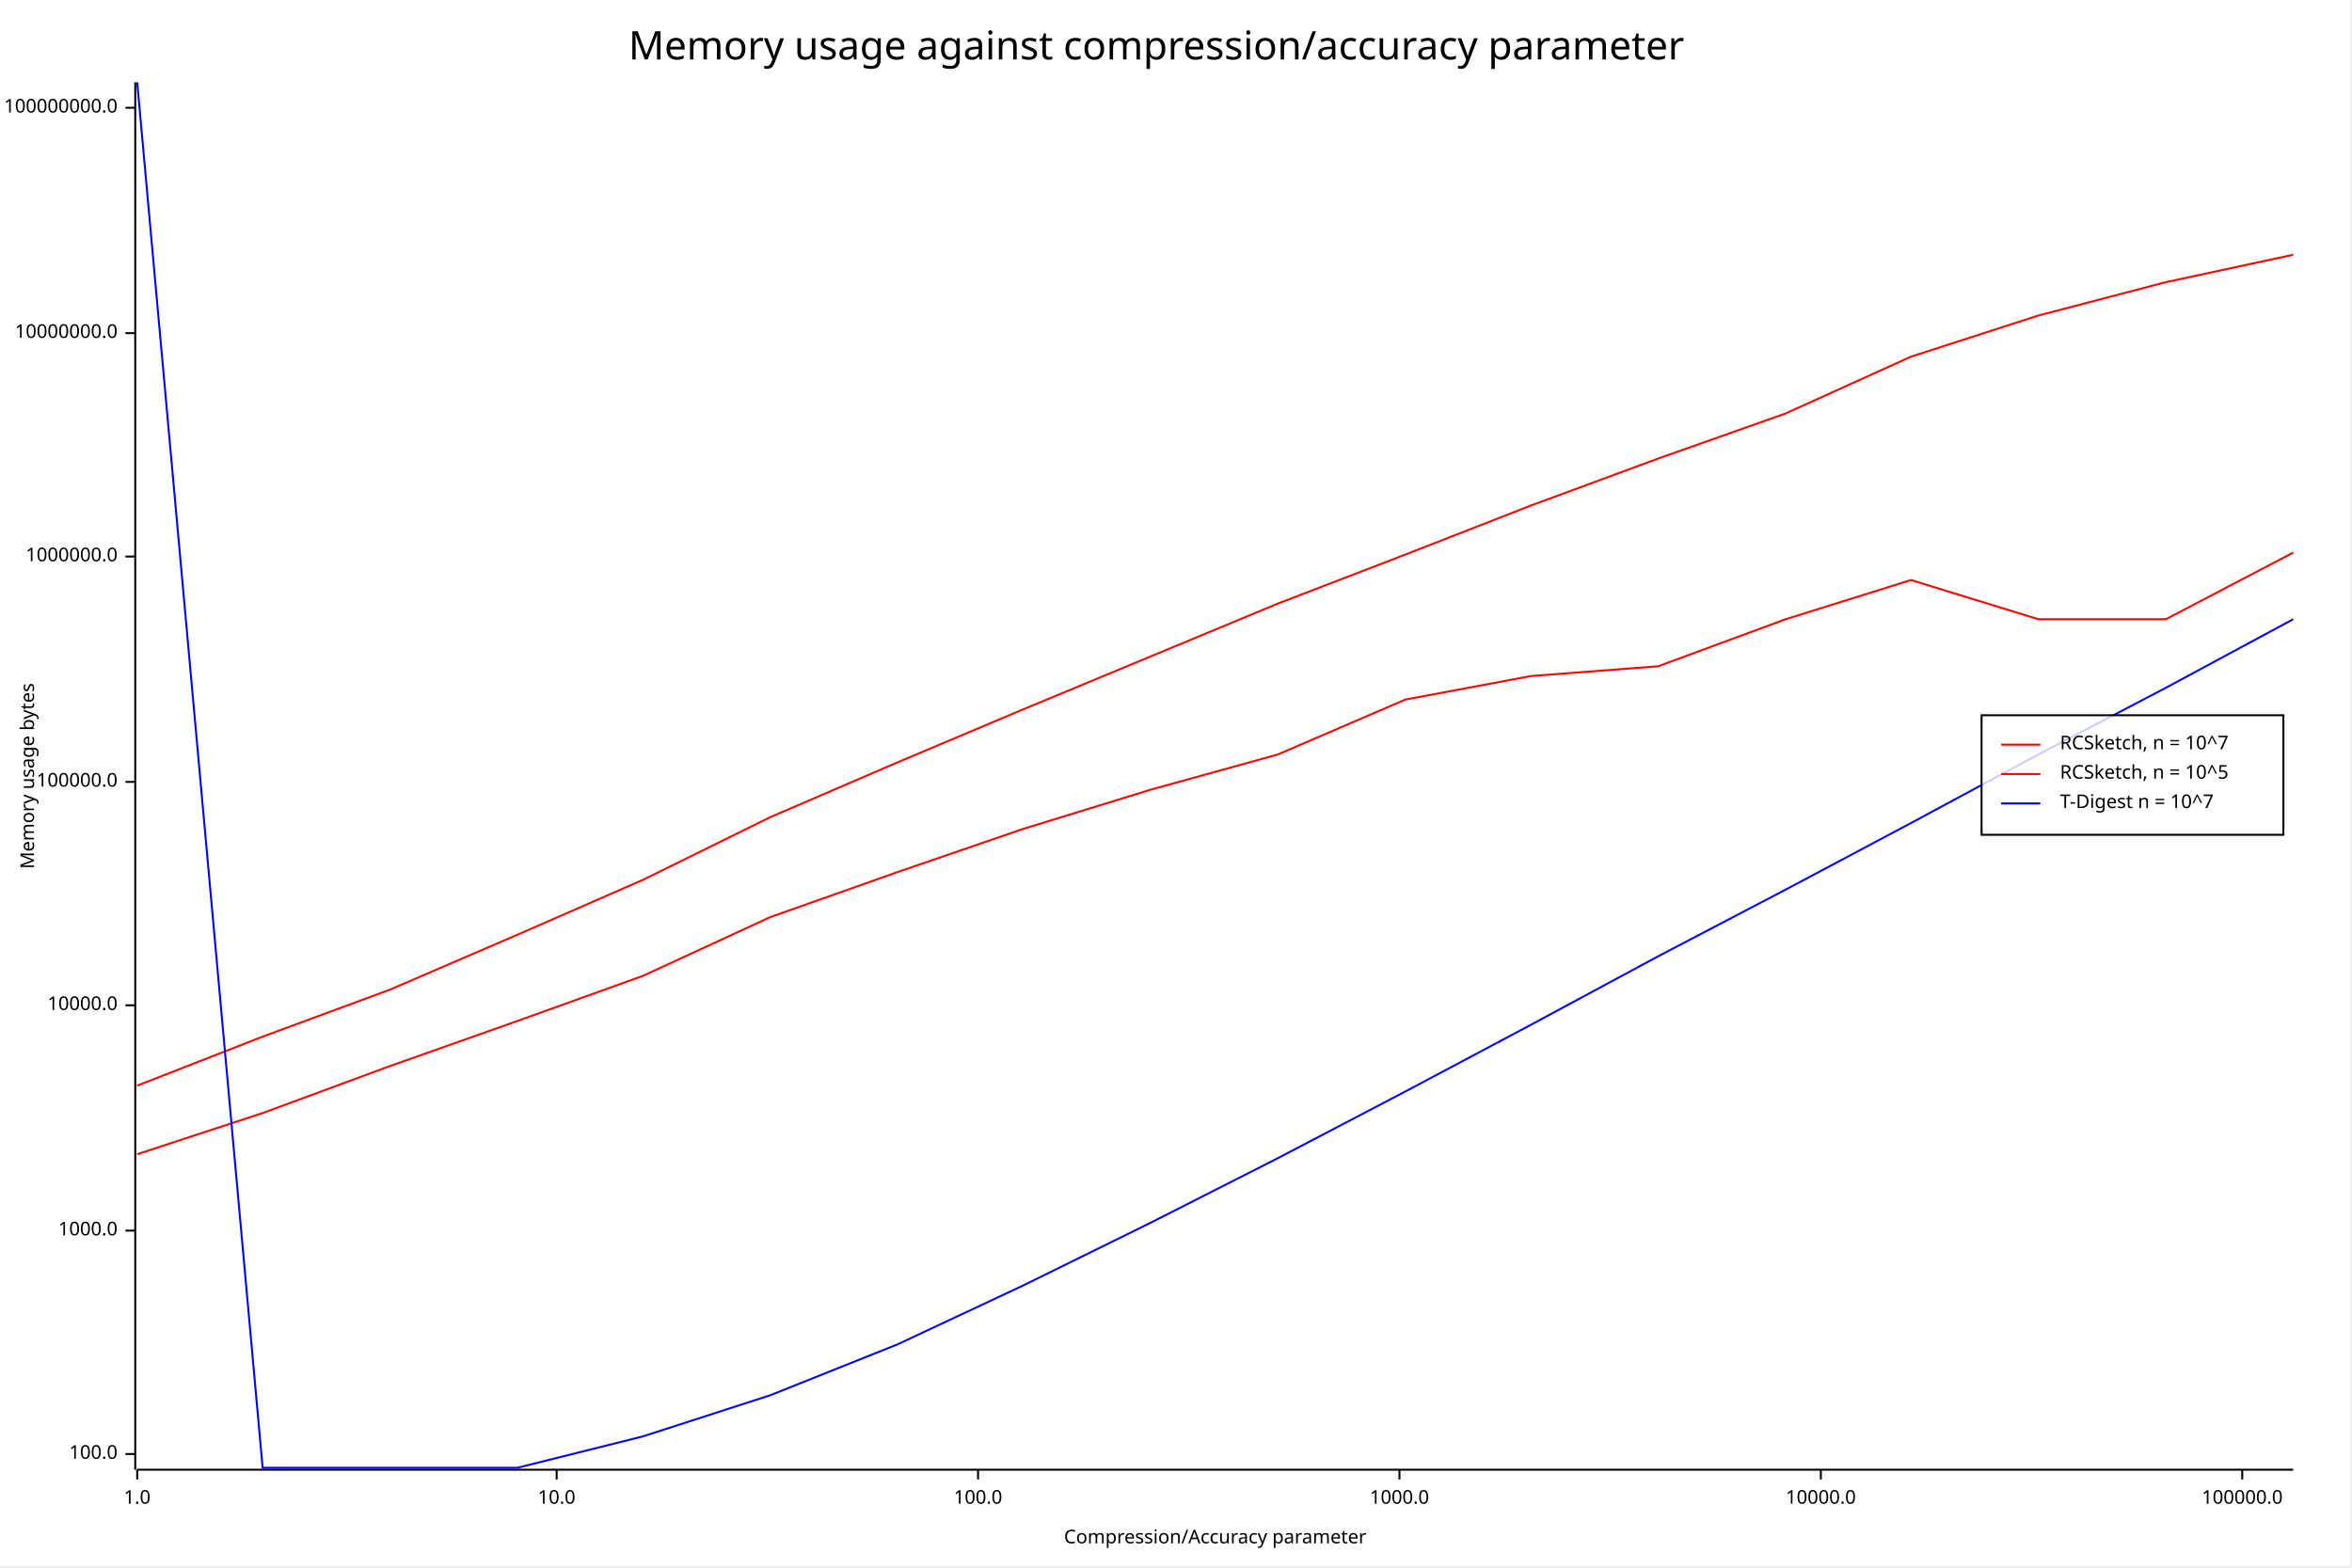
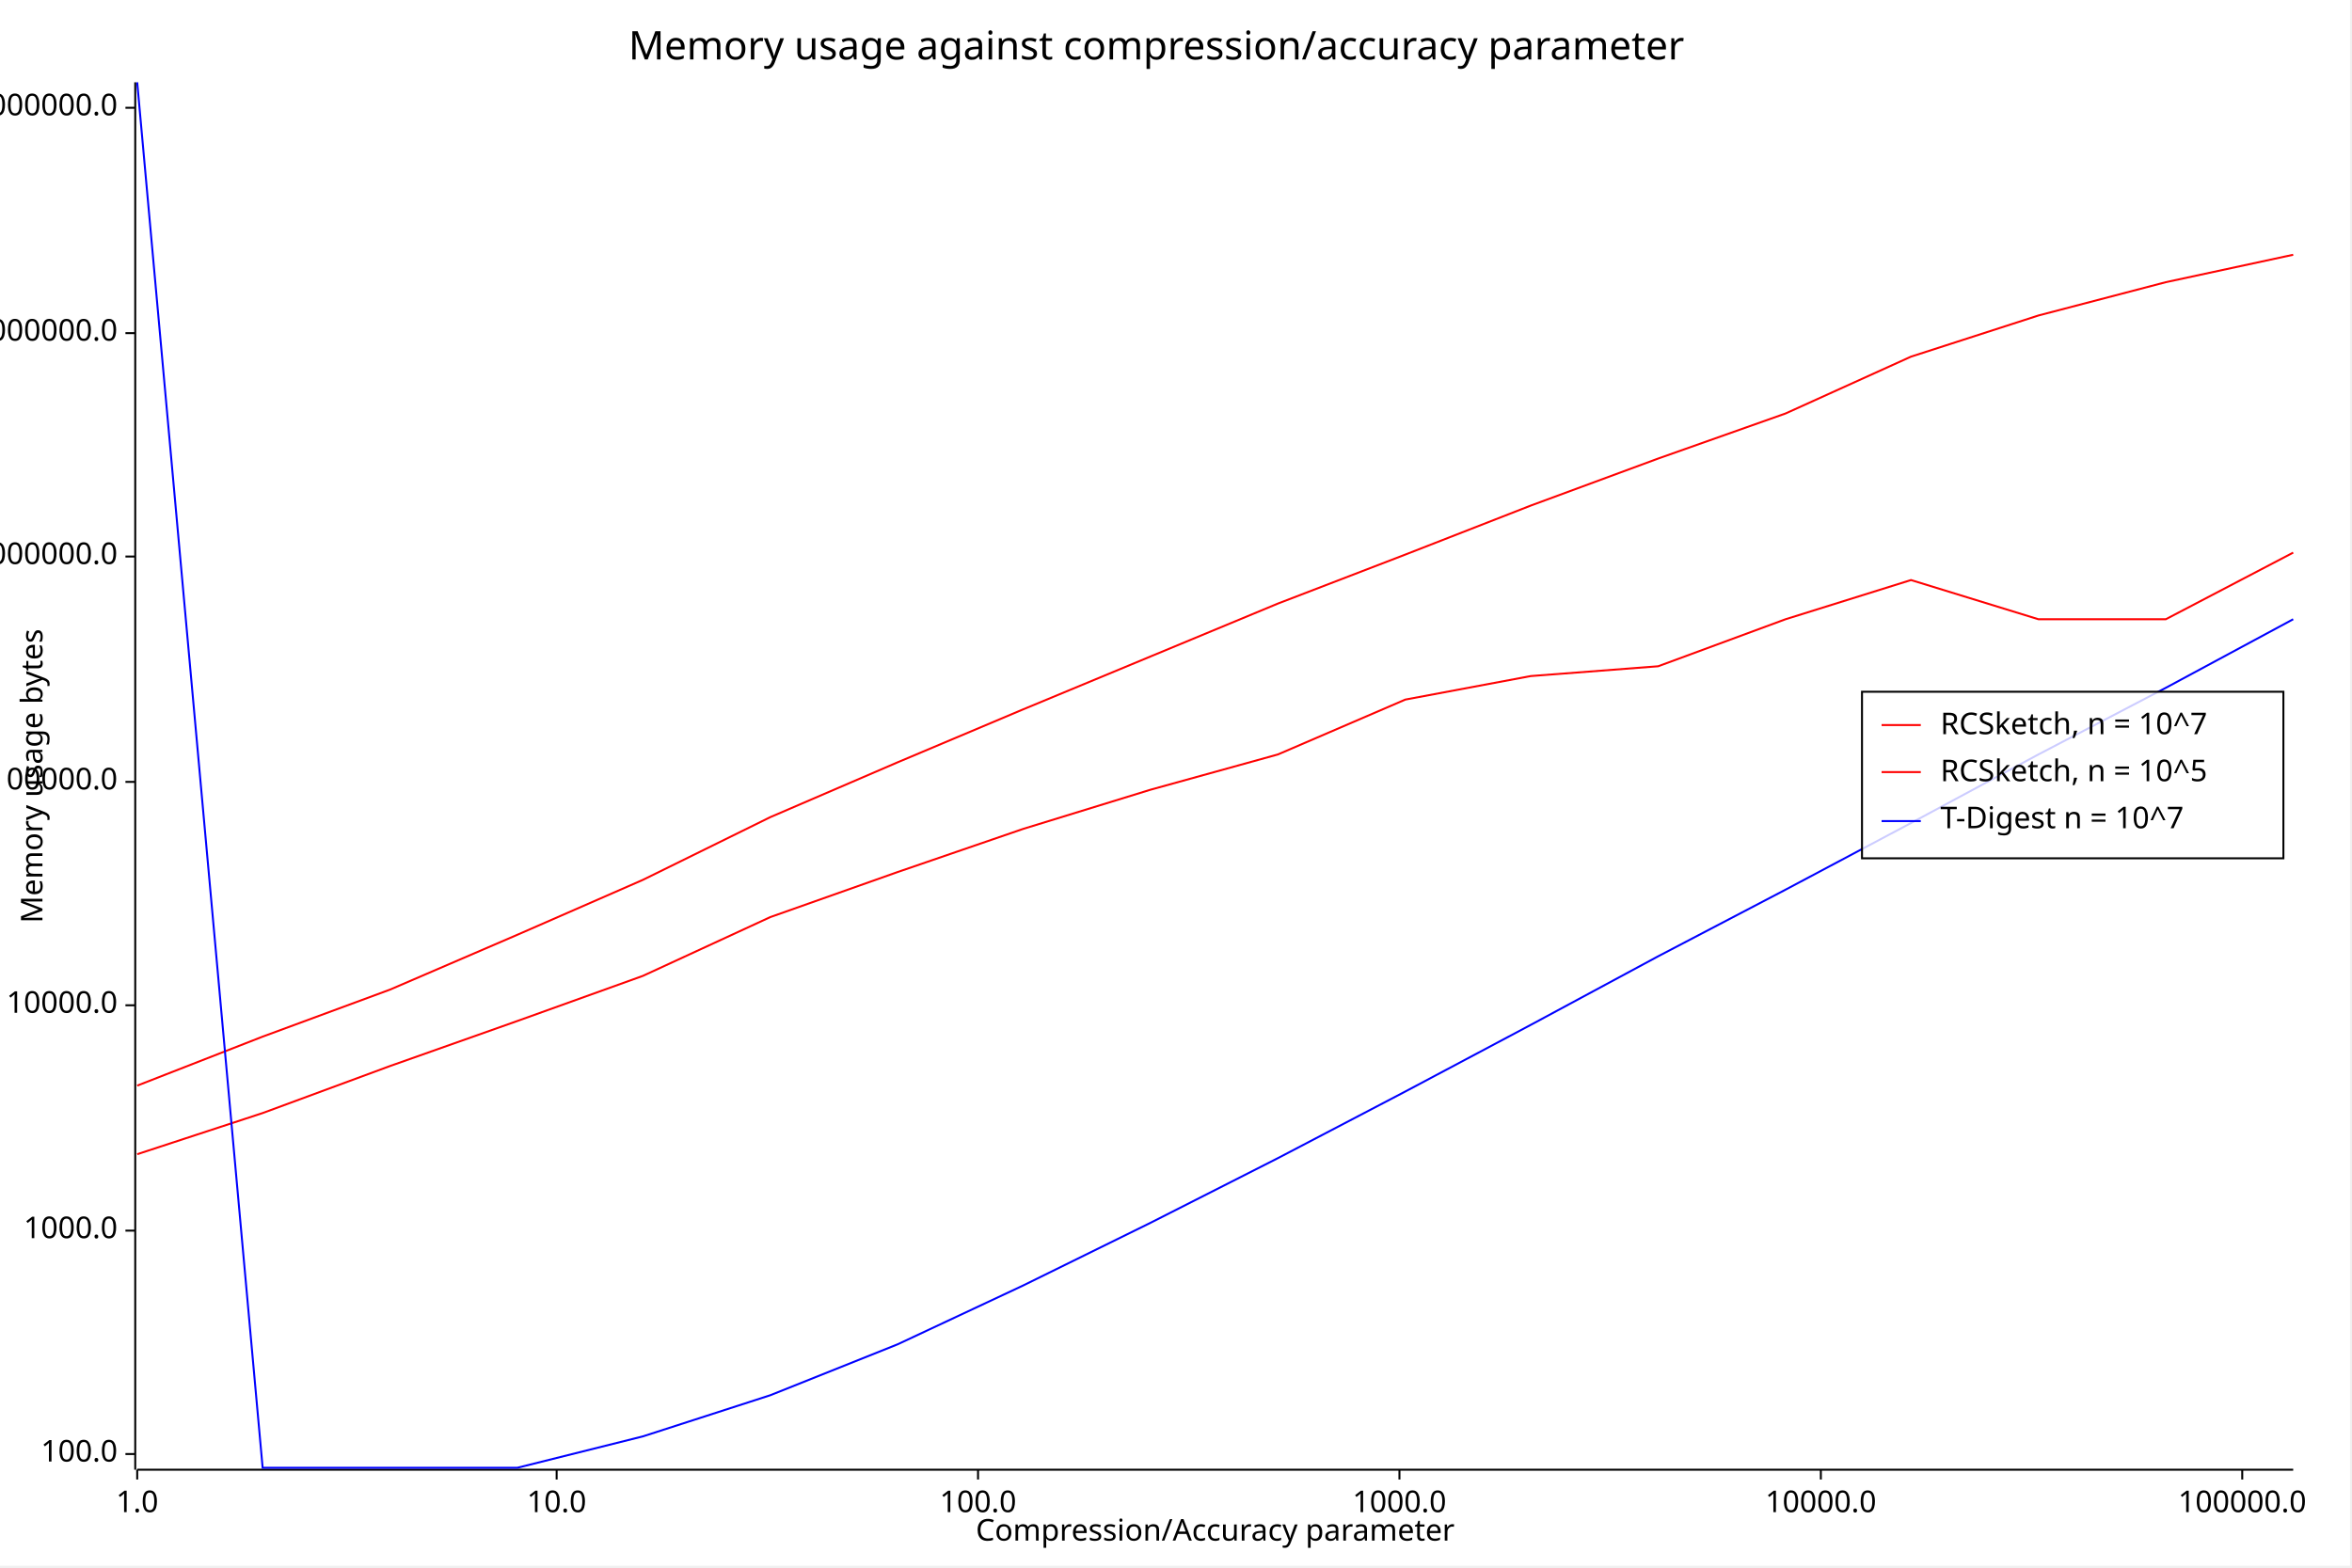
<svg xmlns="http://www.w3.org/2000/svg" width="1200" height="800" viewBox="0 0 1200 800">
  <rect x="0" y="0" width="1199" height="799" opacity="1" fill="#FFFFFF" stroke="none" />
  <text x="590" y="15" dy="0.76em" text-anchor="middle" font-family="sans-serif" font-size="20.161" opacity="1" fill="#000000">
Memory usage against compression/accuracy parameter
</text>
-   <text x="10" y="396" dy="0.76em" text-anchor="middle" font-family="sans-serif" font-size="9.677" opacity="1" fill="#000000" transform="rotate(270, 10, 396)">
+   <text x="10" y="396" dy="0.76em" text-anchor="middle" font-family="sans-serif" font-size="15.323" opacity="1" fill="#000000" transform="rotate(270, 10, 396)">
Memory usage bytes
</text>
-   <text x="620" y="790" dy="-0.5ex" text-anchor="middle" font-family="sans-serif" font-size="9.677" opacity="1" fill="#000000">
+   <text x="620" y="790" dy="-0.5ex" text-anchor="middle" font-family="sans-serif" font-size="15.323" opacity="1" fill="#000000">
Compression/Accuracy parameter
</text>
  <polyline fill="none" opacity="1" stroke="#000000" stroke-width="1" points="69,42 69,750 " />
-   <text x="60" y="742" dy="0.5ex" text-anchor="end" font-family="sans-serif" font-size="9.677" opacity="1" fill="#000000">
+   <text x="60" y="742" dy="0.5ex" text-anchor="end" font-family="sans-serif" font-size="15.323" opacity="1" fill="#000000">
100.0
</text>
  <polyline fill="none" opacity="1" stroke="#000000" stroke-width="1" points="64,742 69,742 " />
-   <text x="60" y="628" dy="0.5ex" text-anchor="end" font-family="sans-serif" font-size="9.677" opacity="1" fill="#000000">
+   <text x="60" y="628" dy="0.5ex" text-anchor="end" font-family="sans-serif" font-size="15.323" opacity="1" fill="#000000">
1000.0
</text>
  <polyline fill="none" opacity="1" stroke="#000000" stroke-width="1" points="64,628 69,628 " />
-   <text x="60" y="513" dy="0.5ex" text-anchor="end" font-family="sans-serif" font-size="9.677" opacity="1" fill="#000000">
+   <text x="60" y="513" dy="0.5ex" text-anchor="end" font-family="sans-serif" font-size="15.323" opacity="1" fill="#000000">
10000.0
</text>
  <polyline fill="none" opacity="1" stroke="#000000" stroke-width="1" points="64,513 69,513 " />
-   <text x="60" y="399" dy="0.5ex" text-anchor="end" font-family="sans-serif" font-size="9.677" opacity="1" fill="#000000">
+   <text x="60" y="399" dy="0.5ex" text-anchor="end" font-family="sans-serif" font-size="15.323" opacity="1" fill="#000000">
100000.0
</text>
  <polyline fill="none" opacity="1" stroke="#000000" stroke-width="1" points="64,399 69,399 " />
-   <text x="60" y="284" dy="0.5ex" text-anchor="end" font-family="sans-serif" font-size="9.677" opacity="1" fill="#000000">
+   <text x="60" y="284" dy="0.5ex" text-anchor="end" font-family="sans-serif" font-size="15.323" opacity="1" fill="#000000">
1000000.0
</text>
  <polyline fill="none" opacity="1" stroke="#000000" stroke-width="1" points="64,284 69,284 " />
-   <text x="60" y="170" dy="0.5ex" text-anchor="end" font-family="sans-serif" font-size="9.677" opacity="1" fill="#000000">
+   <text x="60" y="170" dy="0.5ex" text-anchor="end" font-family="sans-serif" font-size="15.323" opacity="1" fill="#000000">
10000000.0
</text>
  <polyline fill="none" opacity="1" stroke="#000000" stroke-width="1" points="64,170 69,170 " />
-   <text x="60" y="55" dy="0.5ex" text-anchor="end" font-family="sans-serif" font-size="9.677" opacity="1" fill="#000000">
+   <text x="60" y="55" dy="0.5ex" text-anchor="end" font-family="sans-serif" font-size="15.323" opacity="1" fill="#000000">
100000000.0
</text>
  <polyline fill="none" opacity="1" stroke="#000000" stroke-width="1" points="64,55 69,55 " />
  <polyline fill="none" opacity="1" stroke="#000000" stroke-width="1" points="70,750 1170,750 " />
-   <text x="70" y="760" dy="0.76em" text-anchor="middle" font-family="sans-serif" font-size="9.677" opacity="1" fill="#000000">
+   <text x="70" y="760" dy="0.76em" text-anchor="middle" font-family="sans-serif" font-size="15.323" opacity="1" fill="#000000">
1.0
</text>
  <polyline fill="none" opacity="1" stroke="#000000" stroke-width="1" points="70,750 70,755 " />
-   <text x="284" y="760" dy="0.76em" text-anchor="middle" font-family="sans-serif" font-size="9.677" opacity="1" fill="#000000">
+   <text x="284" y="760" dy="0.76em" text-anchor="middle" font-family="sans-serif" font-size="15.323" opacity="1" fill="#000000">
10.0
</text>
  <polyline fill="none" opacity="1" stroke="#000000" stroke-width="1" points="284,750 284,755 " />
-   <text x="499" y="760" dy="0.76em" text-anchor="middle" font-family="sans-serif" font-size="9.677" opacity="1" fill="#000000">
+   <text x="499" y="760" dy="0.76em" text-anchor="middle" font-family="sans-serif" font-size="15.323" opacity="1" fill="#000000">
100.0
</text>
  <polyline fill="none" opacity="1" stroke="#000000" stroke-width="1" points="499,750 499,755 " />
-   <text x="714" y="760" dy="0.76em" text-anchor="middle" font-family="sans-serif" font-size="9.677" opacity="1" fill="#000000">
+   <text x="714" y="760" dy="0.76em" text-anchor="middle" font-family="sans-serif" font-size="15.323" opacity="1" fill="#000000">
1000.0
</text>
  <polyline fill="none" opacity="1" stroke="#000000" stroke-width="1" points="714,750 714,755 " />
-   <text x="929" y="760" dy="0.76em" text-anchor="middle" font-family="sans-serif" font-size="9.677" opacity="1" fill="#000000">
+   <text x="929" y="760" dy="0.76em" text-anchor="middle" font-family="sans-serif" font-size="15.323" opacity="1" fill="#000000">
10000.0
</text>
  <polyline fill="none" opacity="1" stroke="#000000" stroke-width="1" points="929,750 929,755 " />
-   <text x="1144" y="760" dy="0.76em" text-anchor="middle" font-family="sans-serif" font-size="9.677" opacity="1" fill="#000000">
+   <text x="1144" y="760" dy="0.76em" text-anchor="middle" font-family="sans-serif" font-size="15.323" opacity="1" fill="#000000">
100000.0
</text>
  <polyline fill="none" opacity="1" stroke="#000000" stroke-width="1" points="1144,750 1144,755 " />
  <polyline fill="none" opacity="1" stroke="#FF0000" stroke-width="1" points="70,554 134,529 199,505 264,477 328,449 393,417 458,389 522,362 587,335 652,308 717,283 781,258 846,234 911,211 975,182 1040,161 1105,144 1170,130 " />
  <polyline fill="none" opacity="1" stroke="#FF0000" stroke-width="1" points="70,589 134,568 199,544 264,521 328,498 393,468 458,445 522,423 587,403 652,385 717,357 781,345 846,340 911,316 975,296 1040,316 1105,316 1170,282 " />
  <polyline fill="none" opacity="1" stroke="#0000FF" stroke-width="1" points="70,42 134,749 199,749 264,749 328,733 393,712 458,686 522,656 587,624 652,591 717,557 781,523 846,488 911,454 975,420 1040,385 1105,351 1170,316 " />
-   <rect x="1011" y="365" width="154" height="61" opacity="0.8" fill="#FFFFFF" stroke="none" />
-   <rect x="1011" y="365" width="154" height="61" opacity="1" fill="none" stroke="#000000" />
-   <text x="1051" y="375" dy="0.76em" text-anchor="start" font-family="sans-serif" font-size="9.677" opacity="1" fill="#000000">
+   <rect x="950" y="353" width="215" height="85" opacity="0.8" fill="#FFFFFF" stroke="none" />
+   <rect x="950" y="353" width="215" height="85" opacity="1" fill="none" stroke="#000000" />
+   <text x="990" y="363" dy="0.76em" text-anchor="start" font-family="sans-serif" font-size="15.323" opacity="1" fill="#000000">
RCSketch, n = 10^7
</text>
-   <text x="1051" y="390" dy="0.76em" text-anchor="start" font-family="sans-serif" font-size="9.677" opacity="1" fill="#000000">
+   <text x="990" y="387" dy="0.76em" text-anchor="start" font-family="sans-serif" font-size="15.323" opacity="1" fill="#000000">
RCSketch, n = 10^5
</text>
-   <text x="1051" y="405" dy="0.76em" text-anchor="start" font-family="sans-serif" font-size="9.677" opacity="1" fill="#000000">
+   <text x="990" y="411" dy="0.76em" text-anchor="start" font-family="sans-serif" font-size="15.323" opacity="1" fill="#000000">
T-Digest n = 10^7
</text>
-   <polyline fill="none" opacity="1" stroke="#FF0000" stroke-width="1" points="1021,380 1041,380 " />
-   <polyline fill="none" opacity="1" stroke="#FF0000" stroke-width="1" points="1021,395 1041,395 " />
-   <polyline fill="none" opacity="1" stroke="#0000FF" stroke-width="1" points="1021,410 1041,410 " />
+   <polyline fill="none" opacity="1" stroke="#FF0000" stroke-width="1" points="960,370 980,370 " />
+   <polyline fill="none" opacity="1" stroke="#FF0000" stroke-width="1" points="960,394 980,394 " />
+   <polyline fill="none" opacity="1" stroke="#0000FF" stroke-width="1" points="960,419 980,419 " />
</svg>
